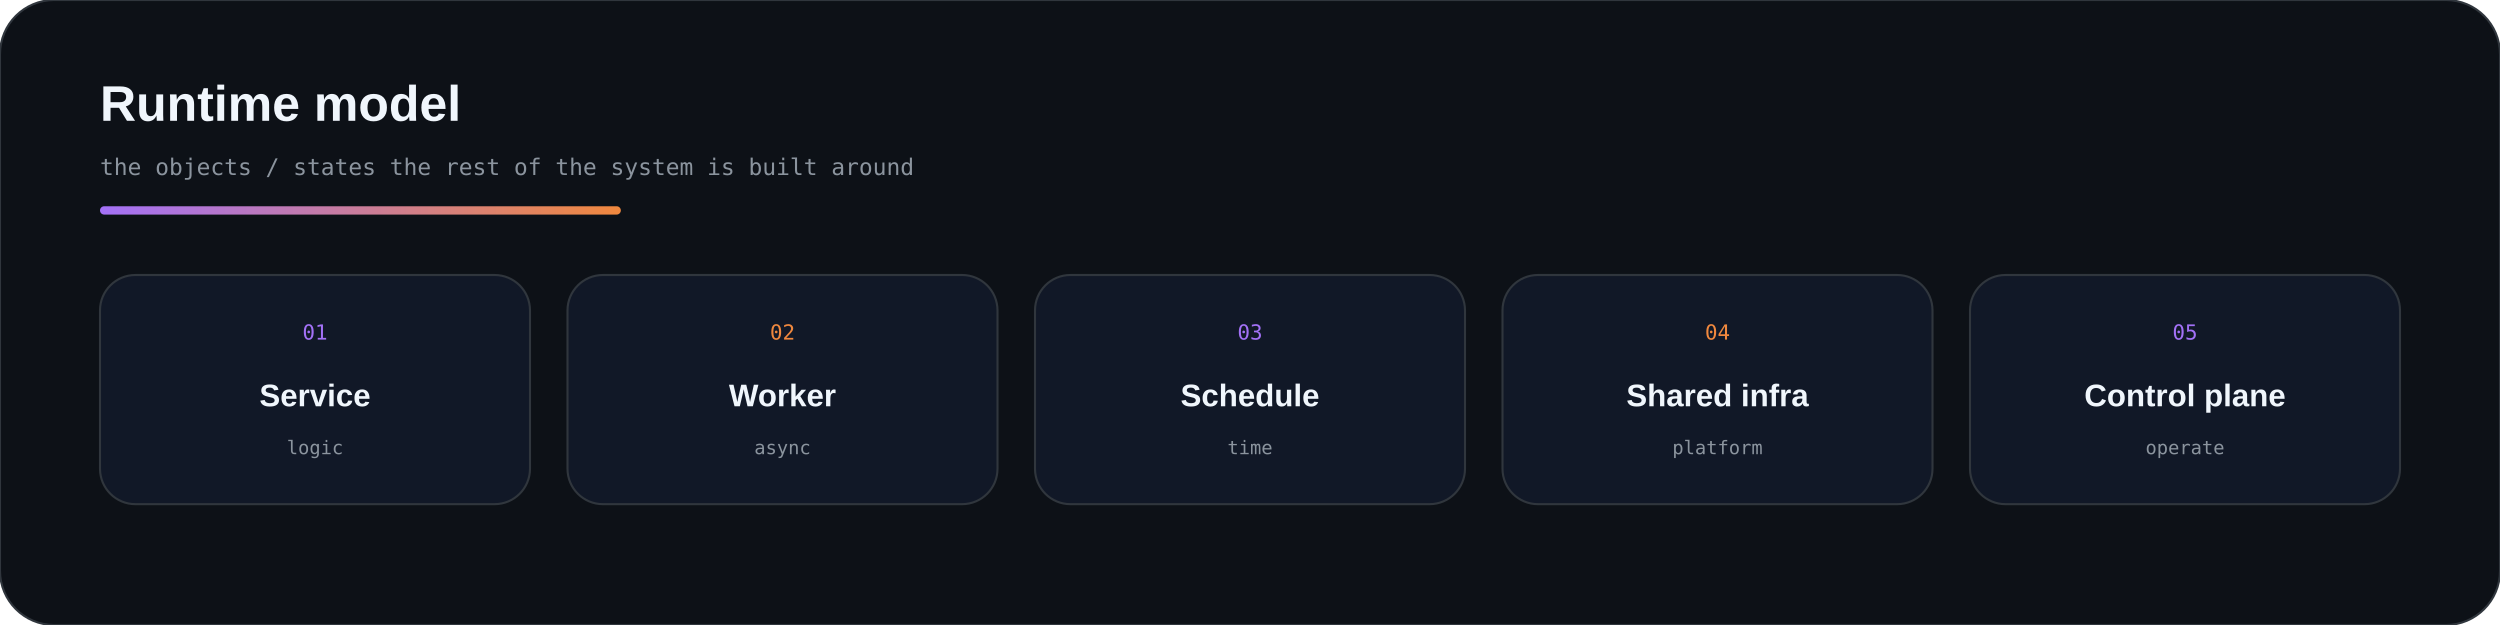
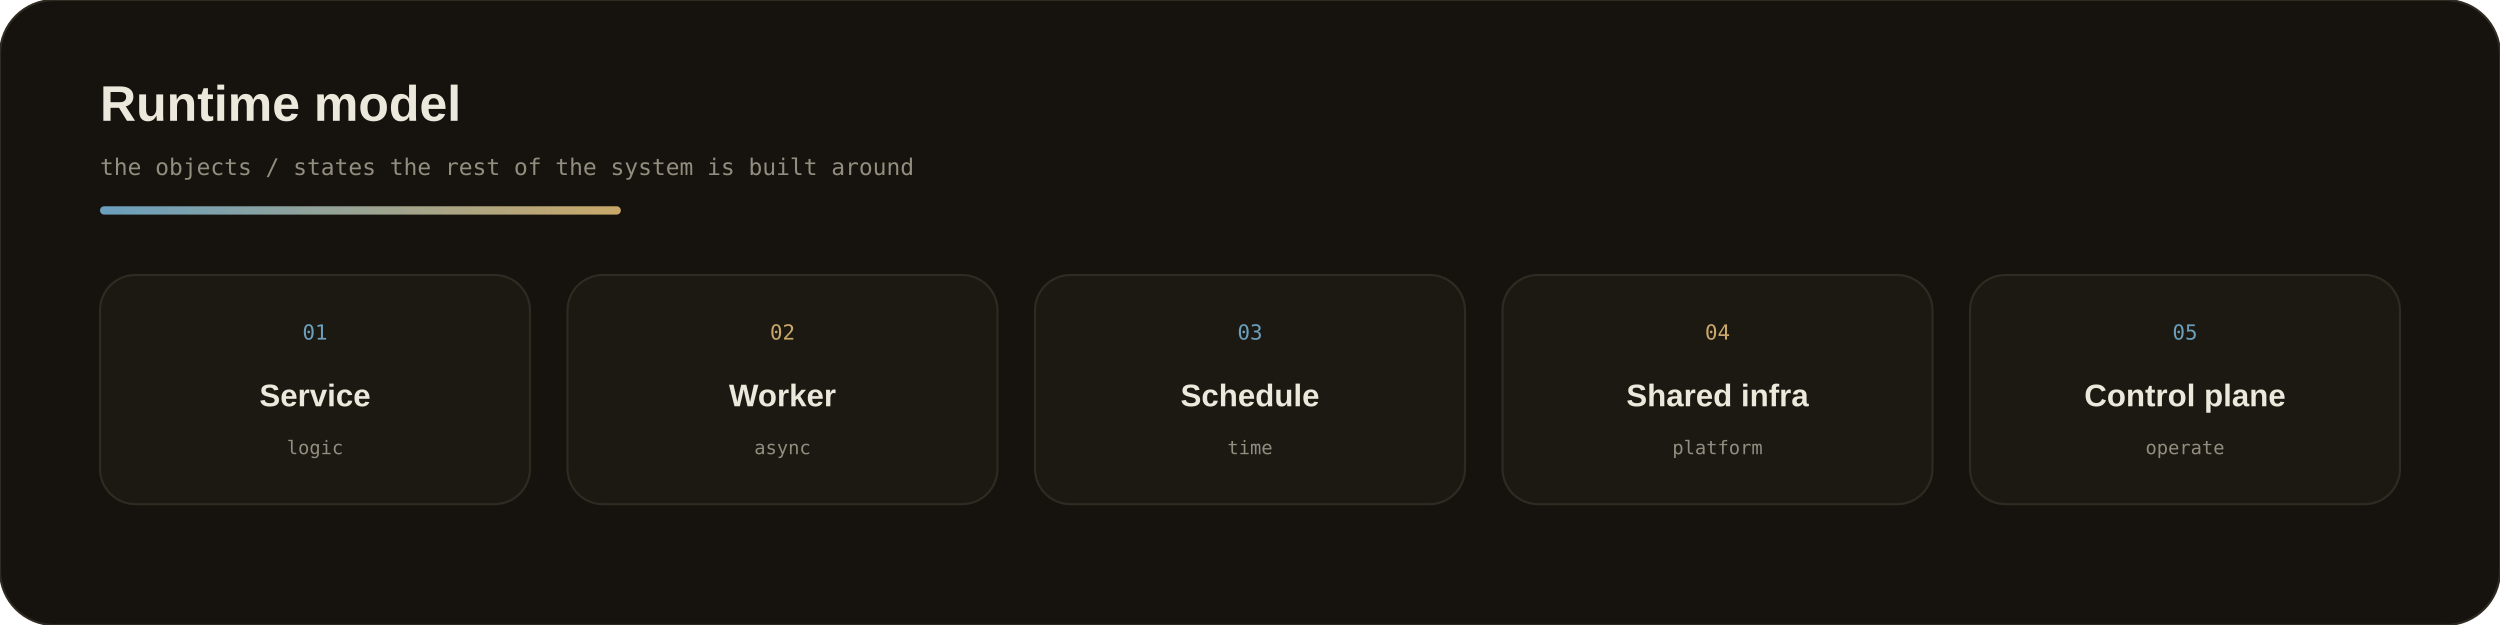
<svg xmlns="http://www.w3.org/2000/svg" width="1200" height="300" viewBox="0 0 1200 300">
  <defs>
    <linearGradient id="g">
-       <stop stop-color="#a371f7" />
-       <stop offset="1" stop-color="#f0883e" />
+       <stop stop-color="#6a9fbd" />
+       <stop offset="1" stop-color="#c9a869" />
    </linearGradient>
  </defs>
-   <rect width="1200" height="300" rx="26" fill="#0d1117" stroke="#30363d" />
-   <text x="48" y="58" fill="#f0f6fc" font-family="Arial" font-size="24" font-weight="700">Runtime model</text>
-   <text x="48" y="84" fill="#8b949e" font-family="monospace" font-size="11">the objects / states the rest of the system is built around</text>
+   <rect width="1200" height="300" rx="26" fill="#16130e" stroke="#302b22" />
+   <text x="48" y="58" fill="#ede8dc" font-family="Arial" font-size="24" font-weight="700">Runtime model</text>
+   <text x="48" y="84" fill="#938d7f" font-family="monospace" font-size="11">the objects / states the rest of the system is built around</text>
  <rect x="48" y="99" width="250" height="4" rx="2" fill="url(#g)" />
  <g transform="translate(48 132)">
-     <rect width="206.4" height="110" rx="17" fill="#111827" stroke="#30363d" />
-     <text x="103.2" y="31" text-anchor="middle" fill="#a371f7" font-family="monospace" font-size="10">01</text>
-     <text x="103.2" y="63" text-anchor="middle" fill="#f0f6fc" font-family="Arial" font-size="15" font-weight="700">Service</text>
-     <text x="103.2" y="86" text-anchor="middle" fill="#8b949e" font-family="monospace" font-size="9">logic</text>
+     <rect width="206.4" height="110" rx="17" fill="#1c1913" stroke="#302b22" />
+     <text x="103.2" y="31" text-anchor="middle" fill="#6a9fbd" font-family="monospace" font-size="10">01</text>
+     <text x="103.2" y="63" text-anchor="middle" fill="#ede8dc" font-family="Arial" font-size="15" font-weight="700">Service</text>
+     <text x="103.2" y="86" text-anchor="middle" fill="#938d7f" font-family="monospace" font-size="9">logic</text>
  </g>
  <g transform="translate(272.4 132)">
-     <rect width="206.4" height="110" rx="17" fill="#111827" stroke="#30363d" />
-     <text x="103.2" y="31" text-anchor="middle" fill="#f0883e" font-family="monospace" font-size="10">02</text>
-     <text x="103.2" y="63" text-anchor="middle" fill="#f0f6fc" font-family="Arial" font-size="15" font-weight="700">Worker</text>
-     <text x="103.2" y="86" text-anchor="middle" fill="#8b949e" font-family="monospace" font-size="9">async</text>
+     <rect width="206.4" height="110" rx="17" fill="#1c1913" stroke="#302b22" />
+     <text x="103.2" y="31" text-anchor="middle" fill="#c9a869" font-family="monospace" font-size="10">02</text>
+     <text x="103.2" y="63" text-anchor="middle" fill="#ede8dc" font-family="Arial" font-size="15" font-weight="700">Worker</text>
+     <text x="103.2" y="86" text-anchor="middle" fill="#938d7f" font-family="monospace" font-size="9">async</text>
  </g>
  <g transform="translate(496.8 132)">
-     <rect width="206.4" height="110" rx="17" fill="#111827" stroke="#30363d" />
-     <text x="103.2" y="31" text-anchor="middle" fill="#a371f7" font-family="monospace" font-size="10">03</text>
-     <text x="103.2" y="63" text-anchor="middle" fill="#f0f6fc" font-family="Arial" font-size="15" font-weight="700">Schedule</text>
-     <text x="103.2" y="86" text-anchor="middle" fill="#8b949e" font-family="monospace" font-size="9">time</text>
+     <rect width="206.4" height="110" rx="17" fill="#1c1913" stroke="#302b22" />
+     <text x="103.2" y="31" text-anchor="middle" fill="#6a9fbd" font-family="monospace" font-size="10">03</text>
+     <text x="103.2" y="63" text-anchor="middle" fill="#ede8dc" font-family="Arial" font-size="15" font-weight="700">Schedule</text>
+     <text x="103.2" y="86" text-anchor="middle" fill="#938d7f" font-family="monospace" font-size="9">time</text>
  </g>
  <g transform="translate(721.2 132)">
-     <rect width="206.4" height="110" rx="17" fill="#111827" stroke="#30363d" />
-     <text x="103.2" y="31" text-anchor="middle" fill="#f0883e" font-family="monospace" font-size="10">04</text>
-     <text x="103.2" y="63" text-anchor="middle" fill="#f0f6fc" font-family="Arial" font-size="15" font-weight="700">Shared infra</text>
-     <text x="103.2" y="86" text-anchor="middle" fill="#8b949e" font-family="monospace" font-size="9">platform</text>
+     <rect width="206.4" height="110" rx="17" fill="#1c1913" stroke="#302b22" />
+     <text x="103.2" y="31" text-anchor="middle" fill="#c9a869" font-family="monospace" font-size="10">04</text>
+     <text x="103.2" y="63" text-anchor="middle" fill="#ede8dc" font-family="Arial" font-size="15" font-weight="700">Shared infra</text>
+     <text x="103.2" y="86" text-anchor="middle" fill="#938d7f" font-family="monospace" font-size="9">platform</text>
  </g>
  <g transform="translate(945.6 132)">
-     <rect width="206.4" height="110" rx="17" fill="#111827" stroke="#30363d" />
-     <text x="103.2" y="31" text-anchor="middle" fill="#a371f7" font-family="monospace" font-size="10">05</text>
-     <text x="103.2" y="63" text-anchor="middle" fill="#f0f6fc" font-family="Arial" font-size="15" font-weight="700">Control plane</text>
-     <text x="103.2" y="86" text-anchor="middle" fill="#8b949e" font-family="monospace" font-size="9">operate</text>
+     <rect width="206.4" height="110" rx="17" fill="#1c1913" stroke="#302b22" />
+     <text x="103.2" y="31" text-anchor="middle" fill="#6a9fbd" font-family="monospace" font-size="10">05</text>
+     <text x="103.2" y="63" text-anchor="middle" fill="#ede8dc" font-family="Arial" font-size="15" font-weight="700">Control plane</text>
+     <text x="103.2" y="86" text-anchor="middle" fill="#938d7f" font-family="monospace" font-size="9">operate</text>
  </g>
</svg>
